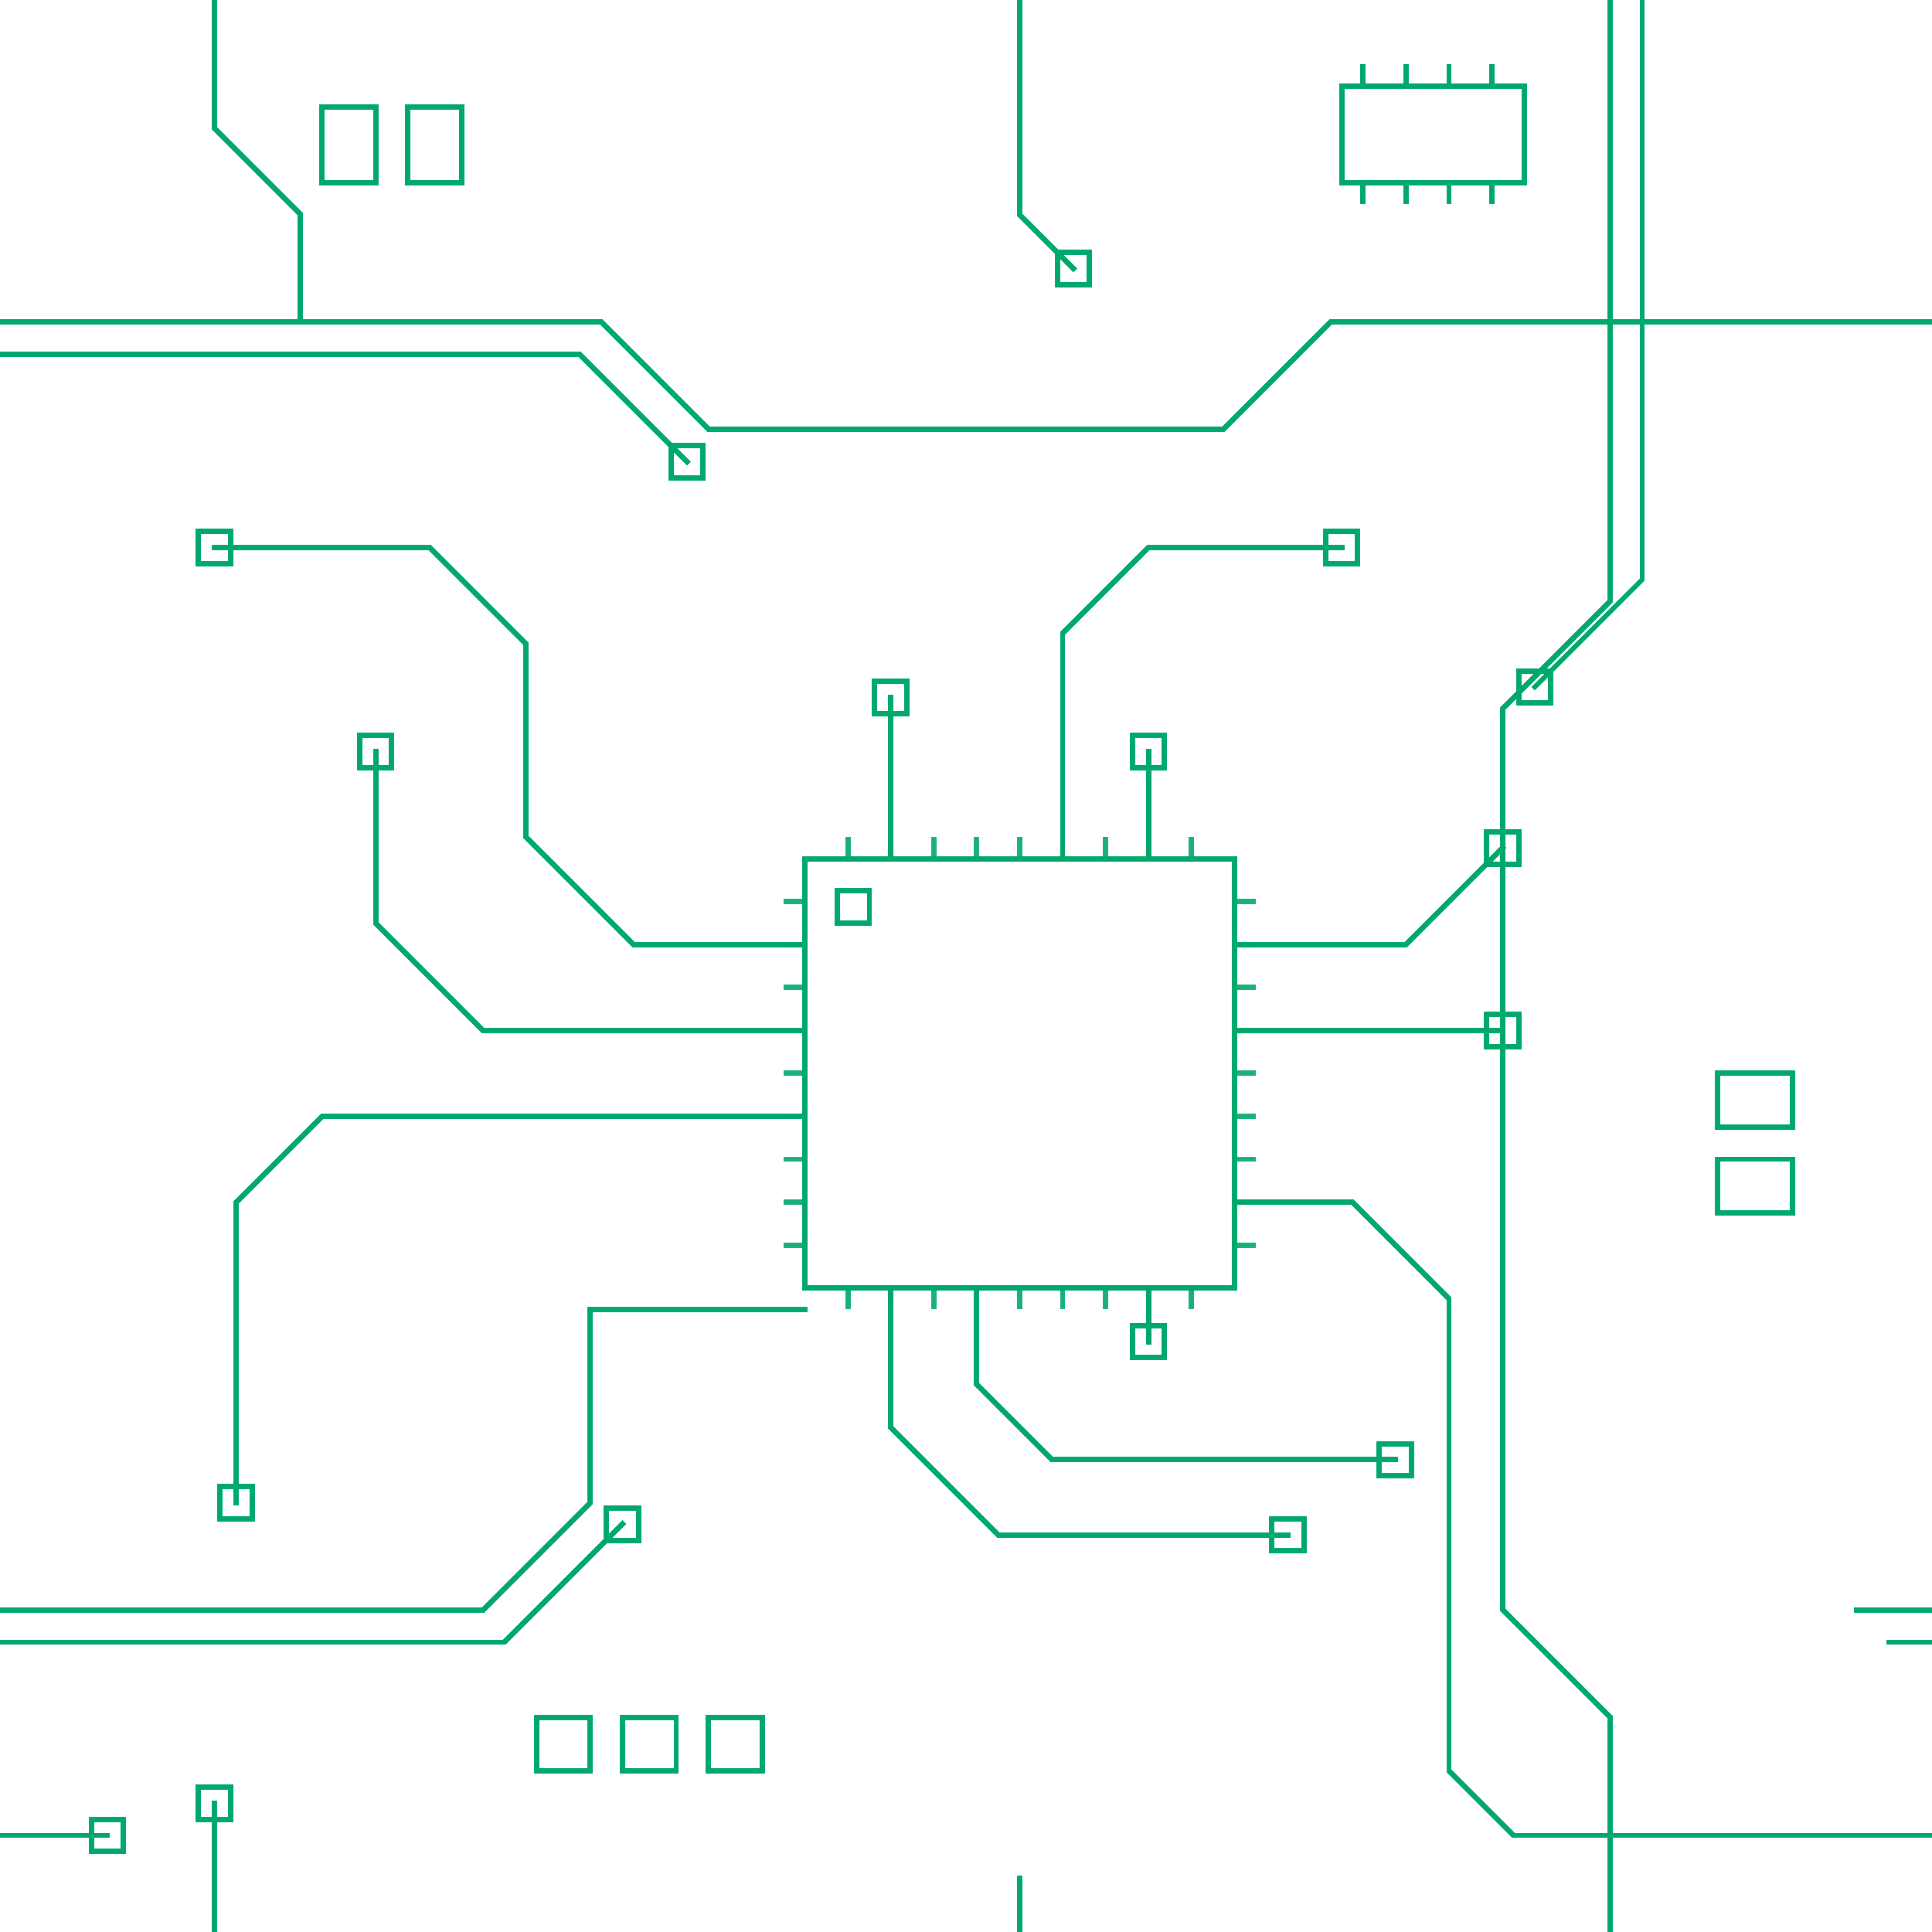
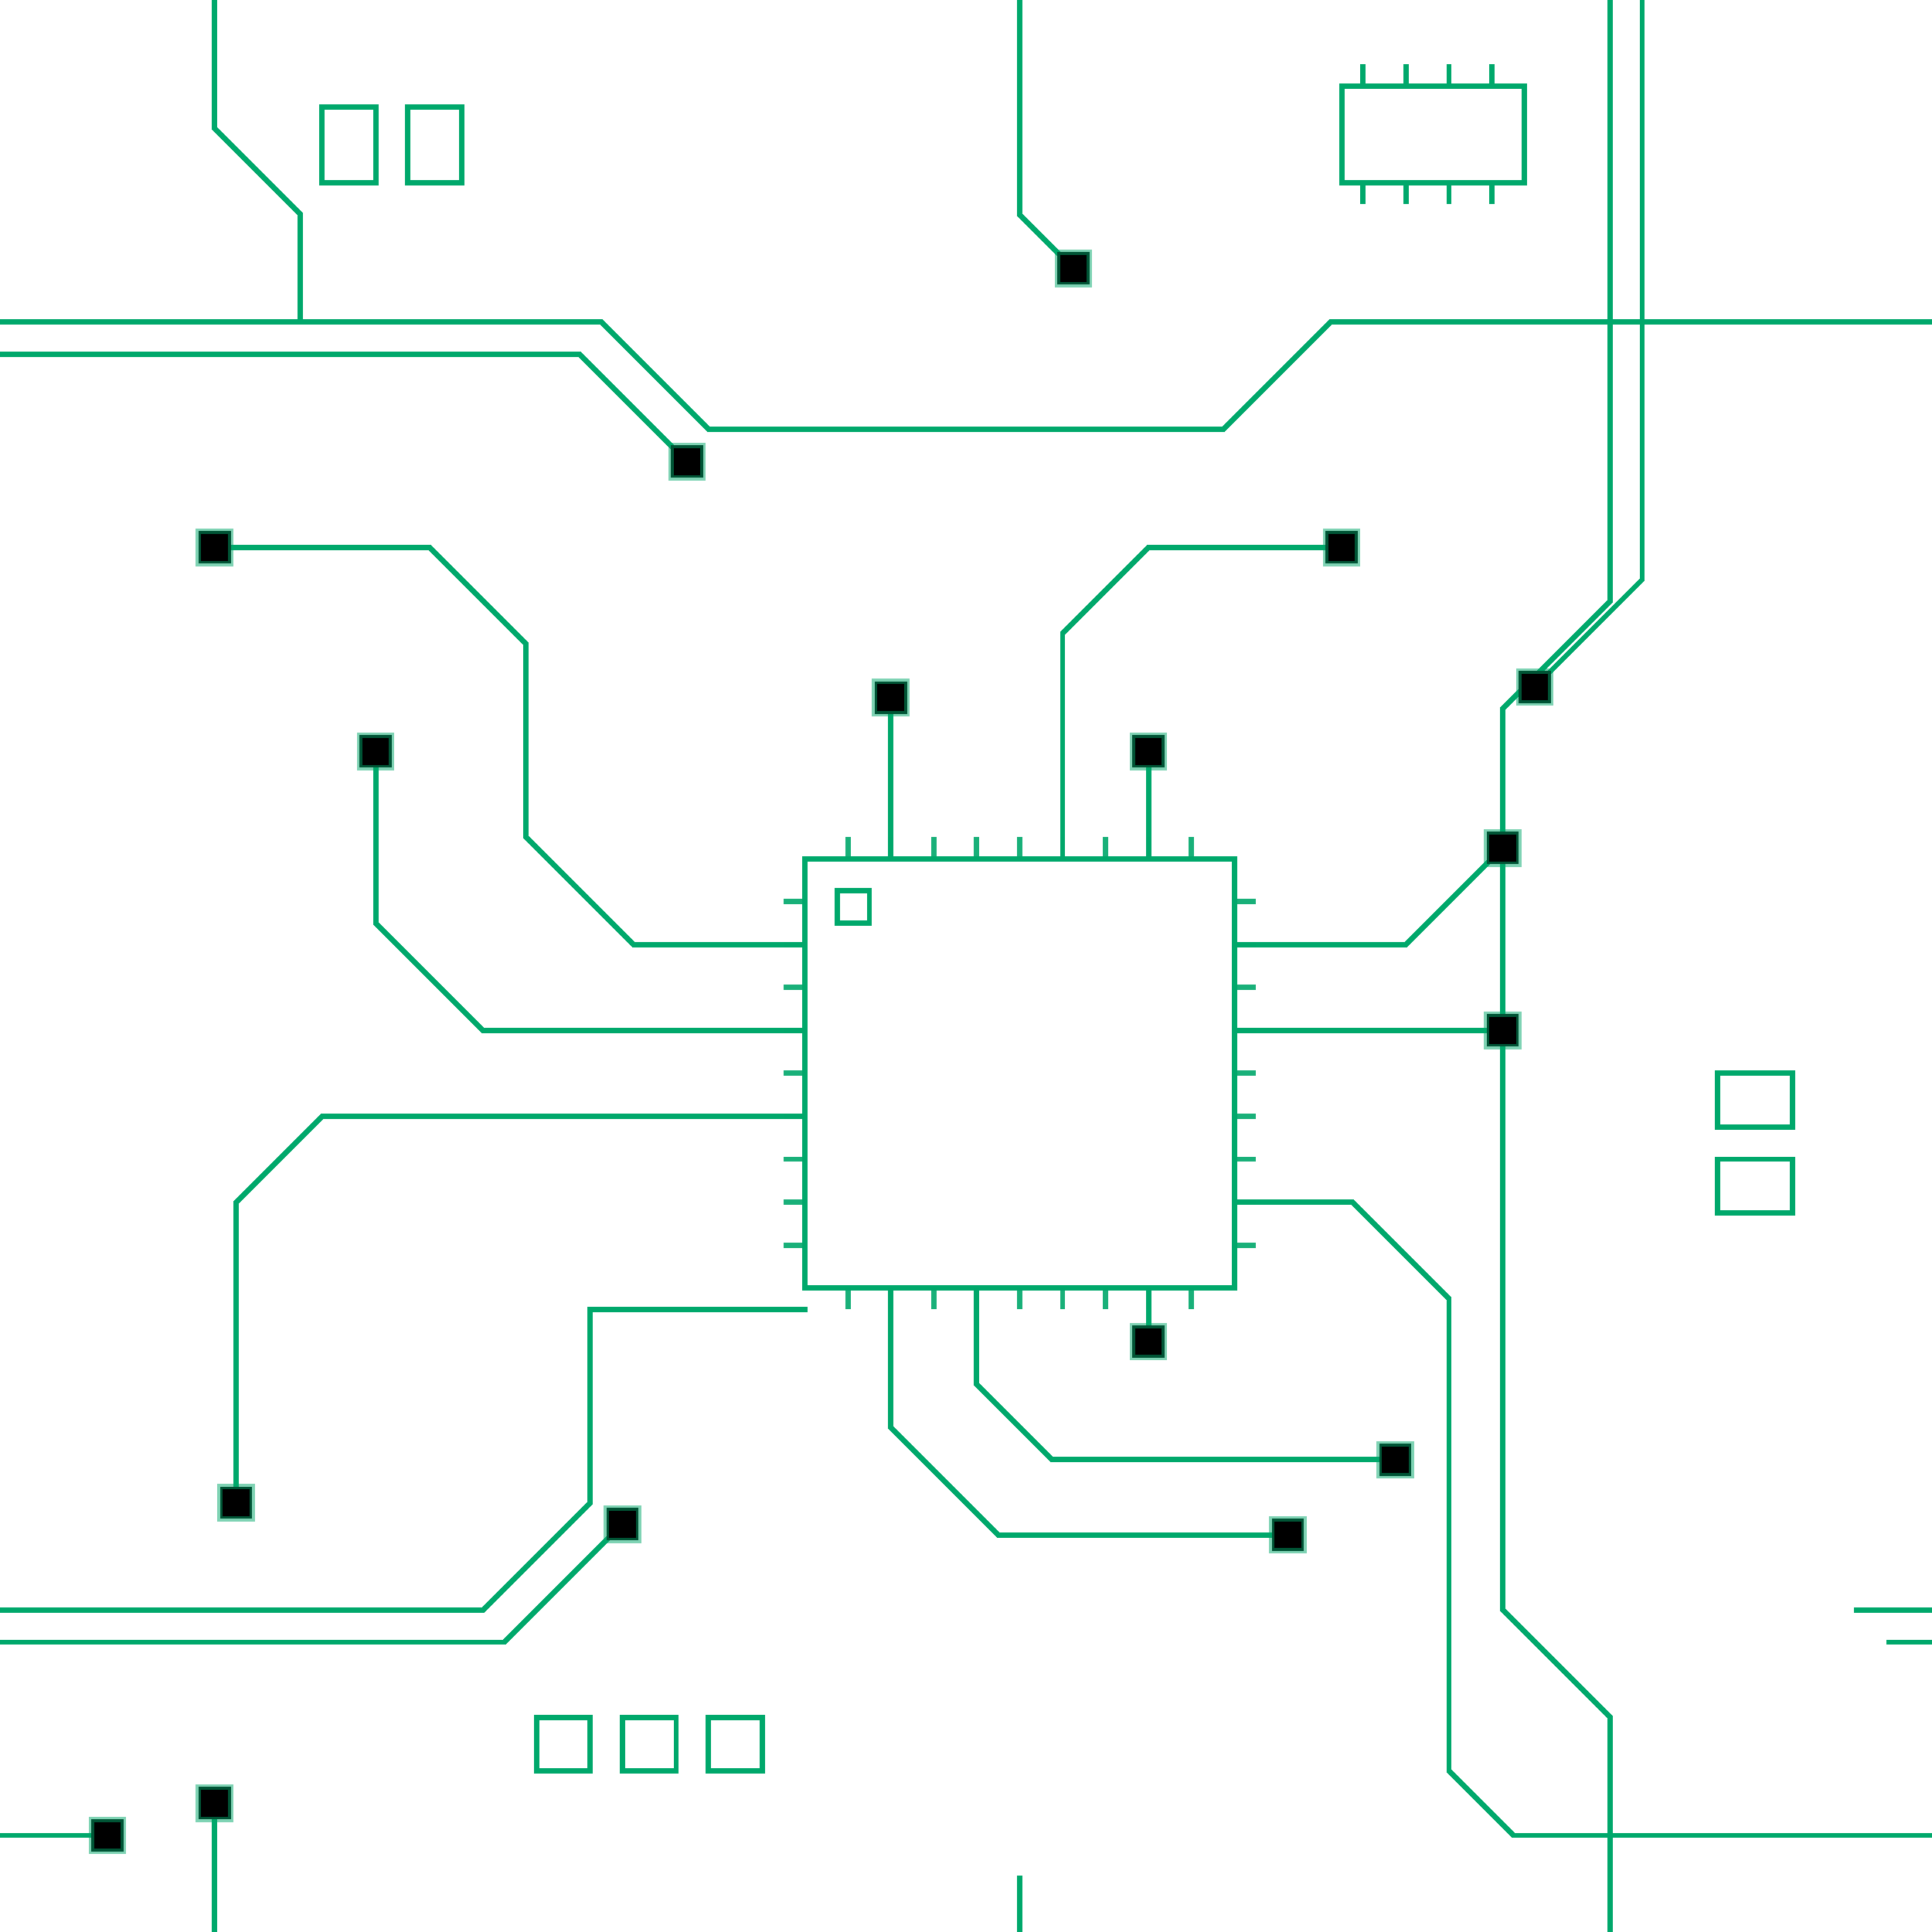
<svg xmlns="http://www.w3.org/2000/svg" width="360" height="360" viewBox="0 0 360 360" fill="none" stroke="#00a86b" stroke-width="1" shape-rendering="crispEdges">
  <g stroke-linejoin="miter" stroke-linecap="square">
    <path d="M0 60H112L132 80H228L248 60H360" />
    <path d="M0 66H108L128 86" />
    <path d="M300 0V112L280 132V300L300 320V360" />
    <path d="M306 0V108L286 128" />
    <path d="M0 300H90L110 280V244H150" />
    <path d="M0 306H94L116 284" />
    <path d="M190 0V40L200 50" />
    <path d="M40 0V24L56 40V60" />
    <path d="M40 360V336" />
    <path d="M150 176H118L98 156V120L80 102H40" />
    <path d="M150 192H90L70 172V140" />
    <path d="M150 208H60L44 224V280" />
    <path d="M230 176H262L280 158" />
    <path d="M230 192H280" />
    <path d="M230 224H252L270 242V330L282 342H360" />
    <path d="M166 240V266L186 286H240" />
    <path d="M182 240V258L196 272H260" />
    <path d="M214 240V250" />
    <path d="M166 160V130" />
    <path d="M198 160V118L214 102H250" />
    <path d="M214 160V140" />
    <path d="M0 342H20M360 300H346M360 306H352M190 360V350" />
  </g>
  <rect x="150" y="160" width="80" height="80" />
  <rect x="156" y="166" width="6" height="6" />
  <g stroke-opacity=".9">
    <path d="M146 168H150M146 176H150M146 184H150M146 192H150M146 200H150M146 208H150M146 216H150M146 224H150M146 232H150" />
    <path d="M230 168H234M230 176H234M230 184H234M230 192H234M230 200H234M230 208H234M230 216H234M230 224H234M230 232H234" />
    <path d="M158 156V160M166 156V160M174 156V160M182 156V160M190 156V160M198 156V160M206 156V160M214 156V160M222 156V160" />
    <path d="M158 240V244M166 240V244M174 240V244M182 240V244M190 240V244M198 240V244M206 240V244M214 240V244M222 240V244" />
  </g>
-   <g>
+   <g fill="#000" stroke-opacity=".5">
    <rect x="37" y="99" width="6" height="6" />
    <rect x="67" y="137" width="6" height="6" />
    <rect x="41" y="277" width="6" height="6" />
    <rect x="277" y="155" width="6" height="6" />
    <rect x="277" y="189" width="6" height="6" />
    <rect x="211" y="247" width="6" height="6" />
    <rect x="163" y="127" width="6" height="6" />
    <rect x="211" y="137" width="6" height="6" />
    <rect x="247" y="99" width="6" height="6" />
    <rect x="237" y="283" width="6" height="6" />
    <rect x="257" y="269" width="6" height="6" />
    <rect x="197" y="47" width="6" height="6" />
    <rect x="125" y="83" width="6" height="6" />
    <rect x="283" y="125" width="6" height="6" />
    <rect x="113" y="281" width="6" height="6" />
    <rect x="17" y="339" width="6" height="6" />
    <rect x="37" y="333" width="6" height="6" />
  </g>
  <g>
    <rect x="60" y="20" width="10" height="14" />
    <rect x="76" y="20" width="10" height="14" />
    <rect x="320" y="200" width="14" height="10" />
    <rect x="320" y="216" width="14" height="10" />
    <rect x="100" y="320" width="10" height="10" />
    <rect x="116" y="320" width="10" height="10" />
    <rect x="132" y="320" width="10" height="10" />
  </g>
  <rect x="250" y="16" width="34" height="18" />
  <path d="M254 12V16M262 12V16M270 12V16M278 12V16M254 34V38M262 34V38M270 34V38M278 34V38" />
</svg>
